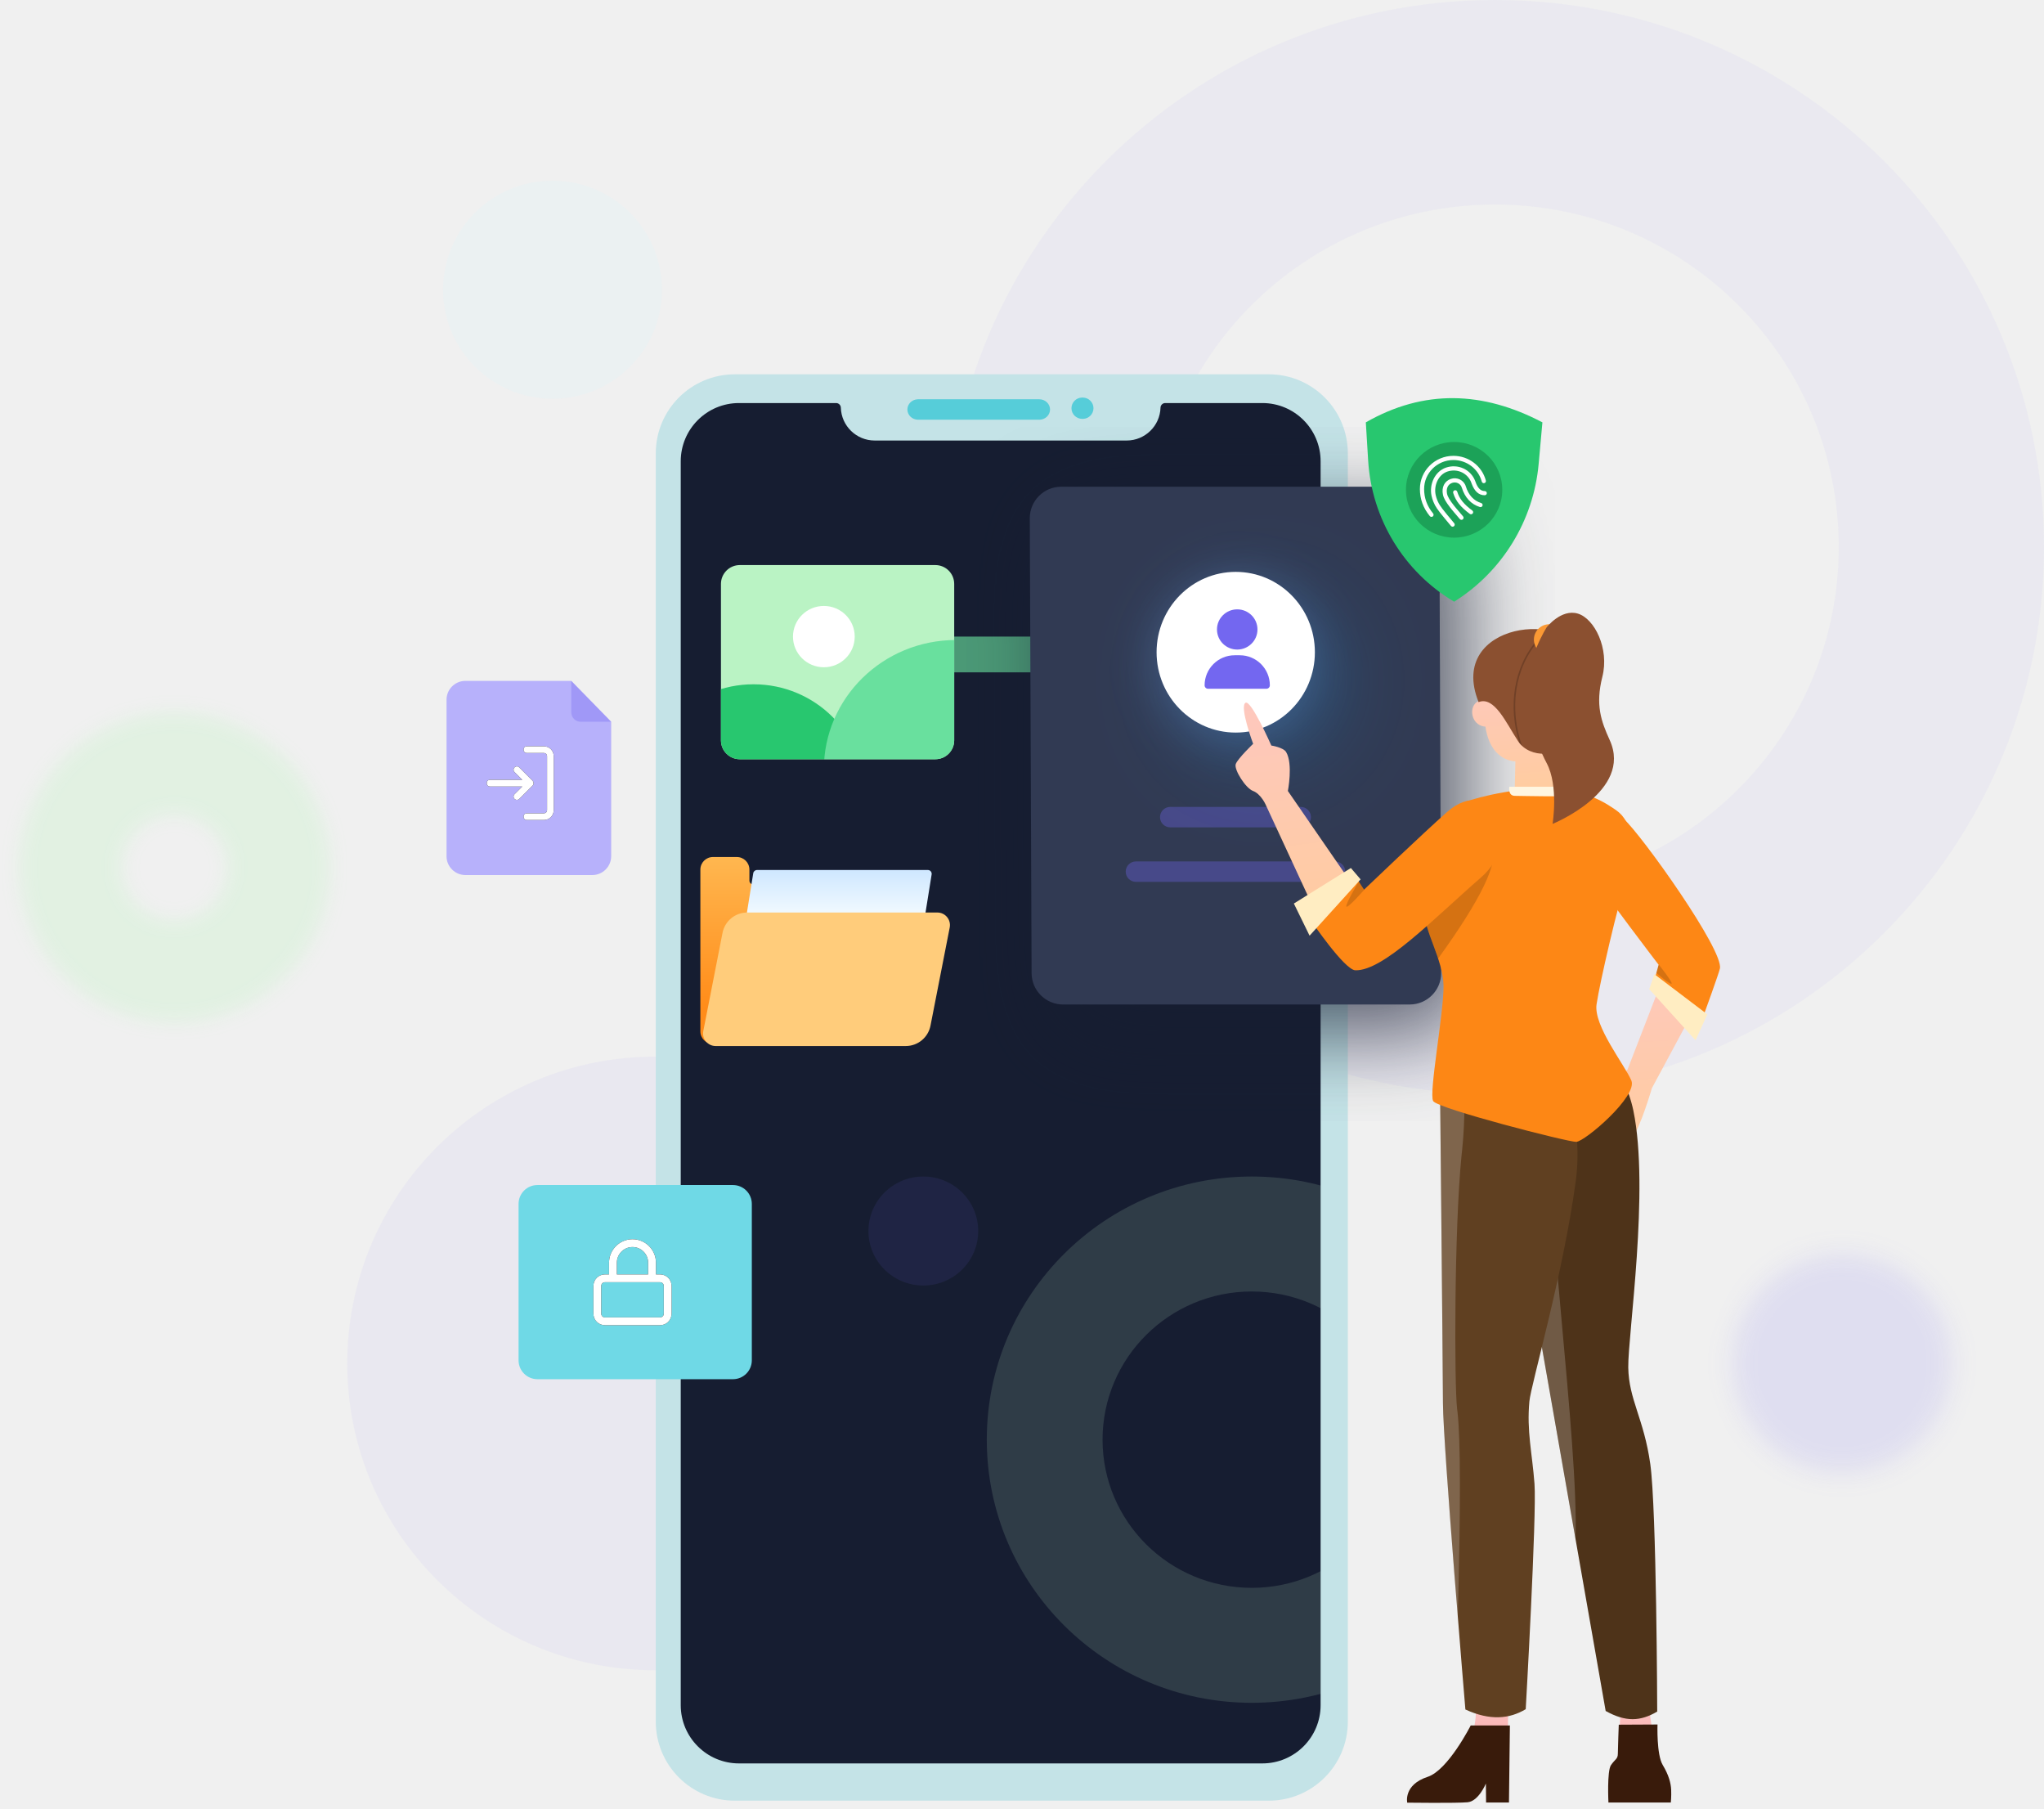
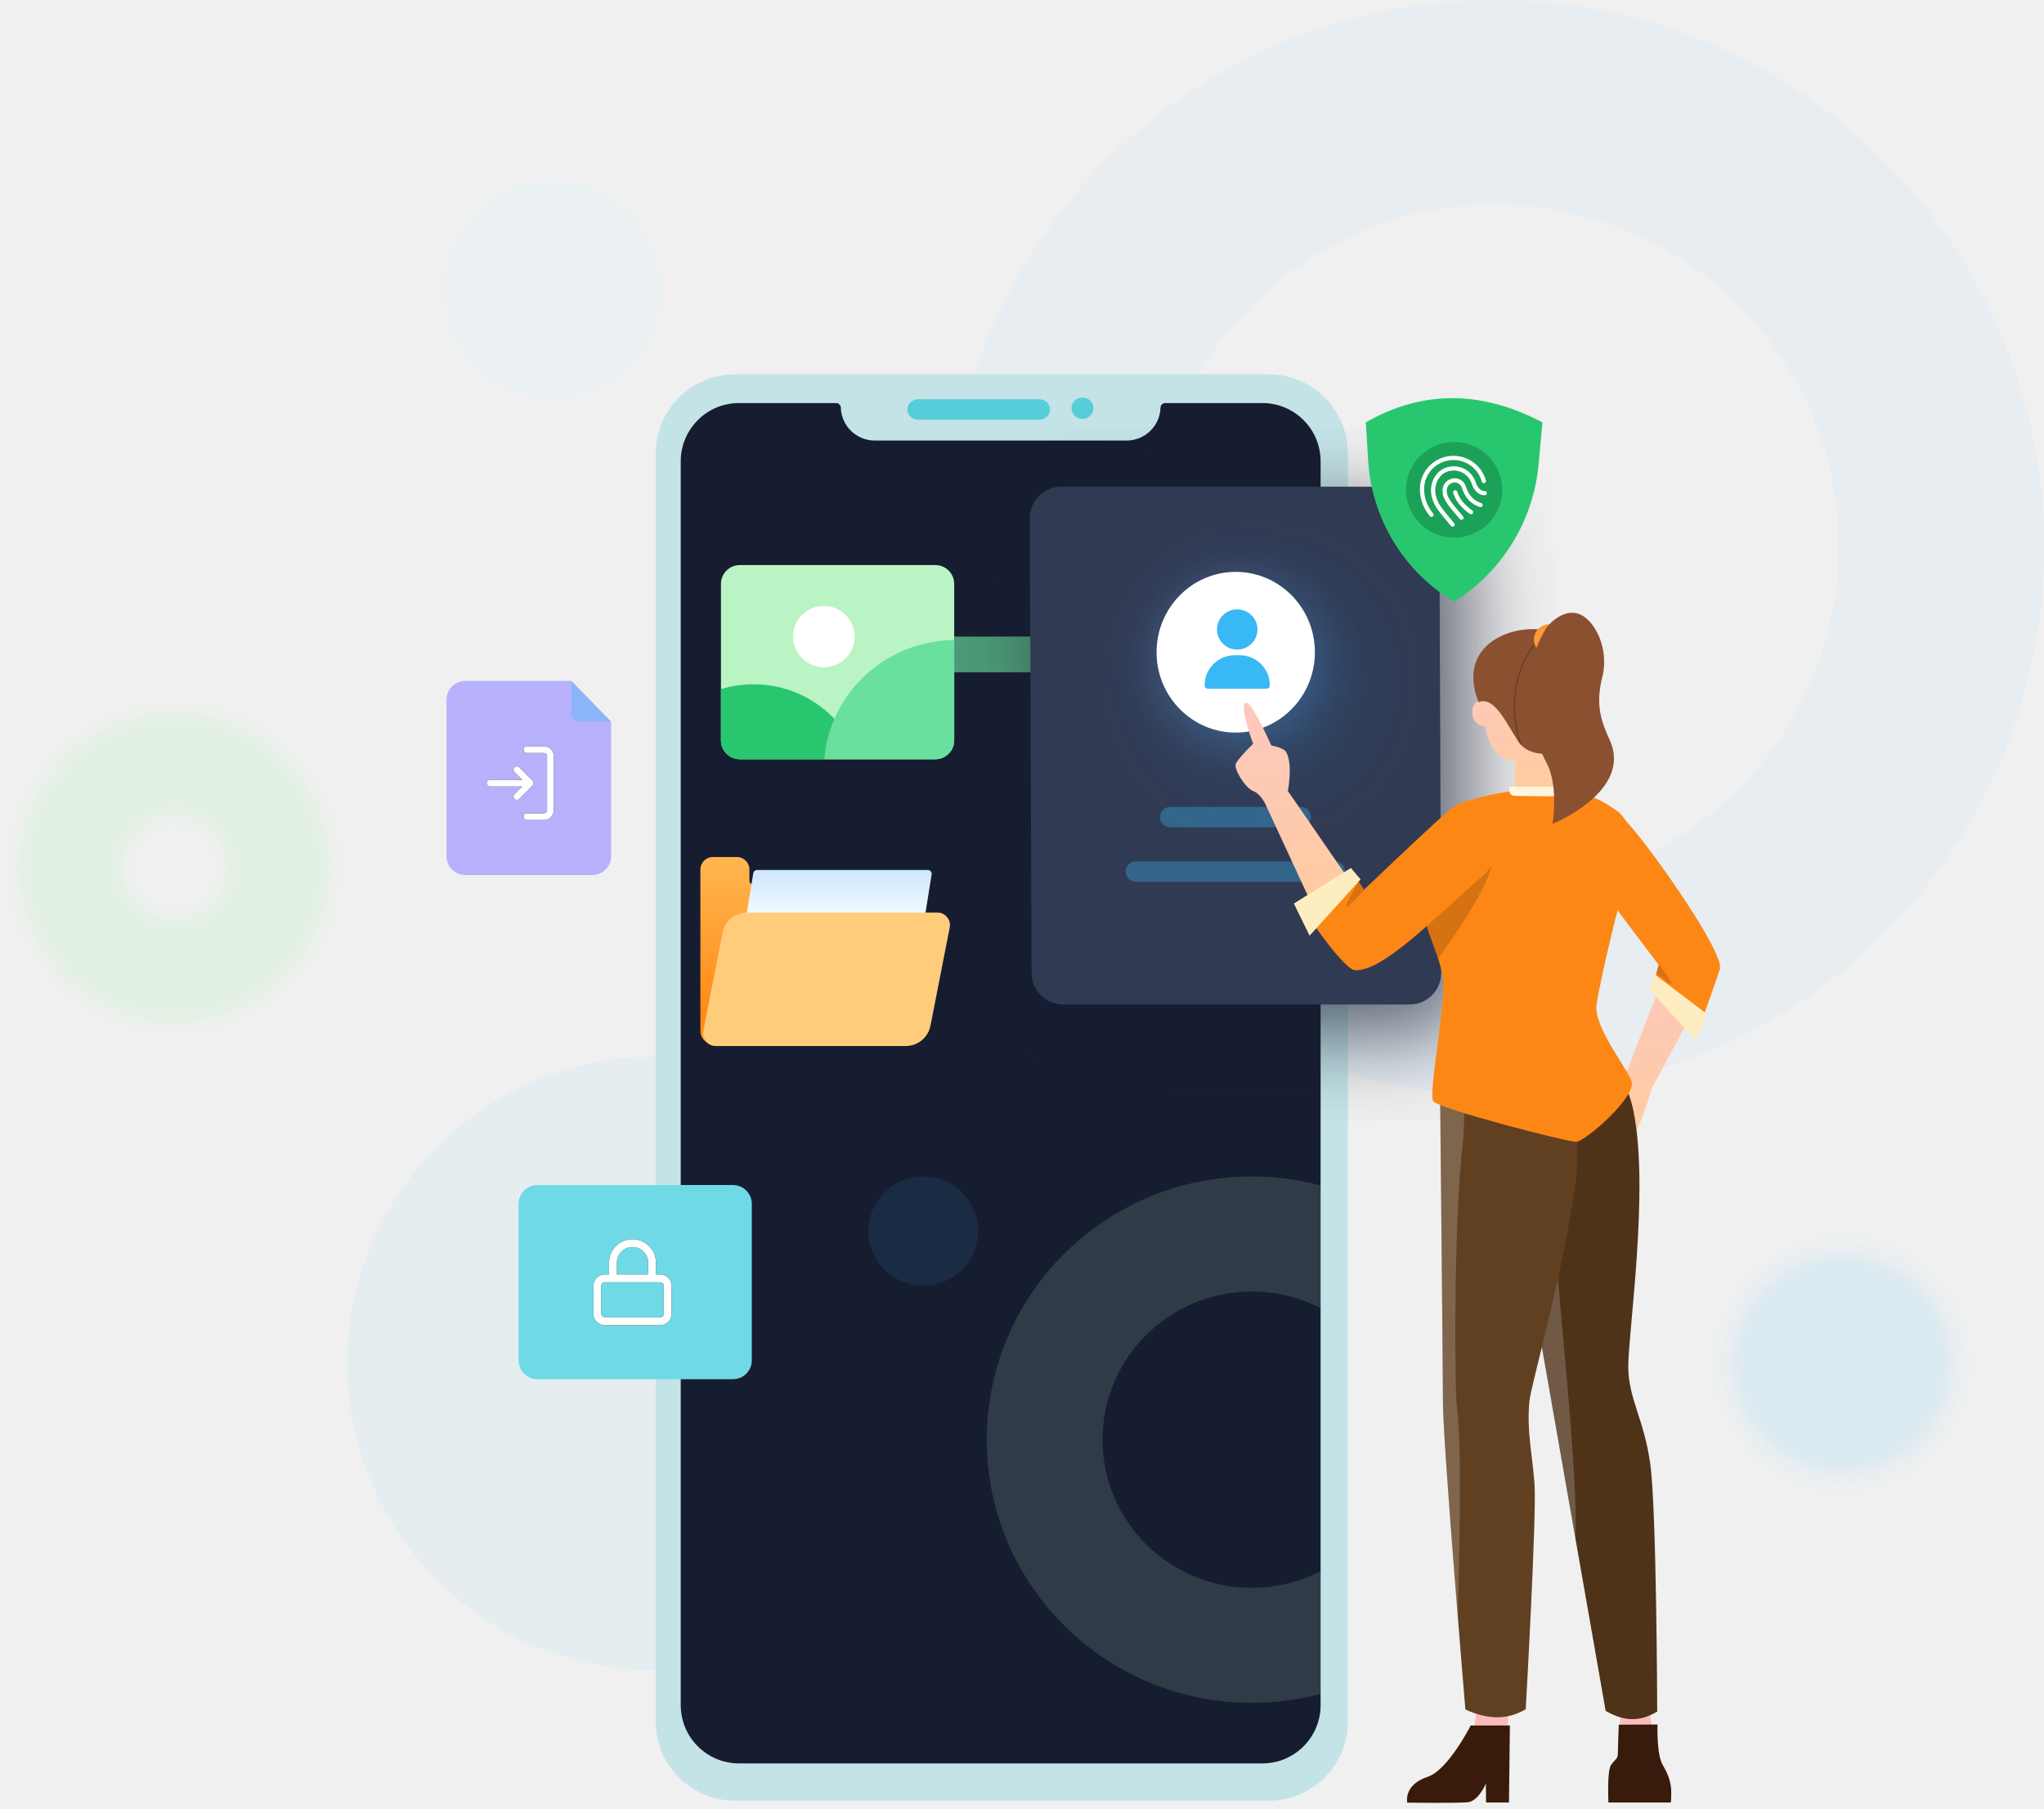
<svg xmlns="http://www.w3.org/2000/svg" width="650" height="575" viewBox="0 0 650 575" fill="none">
  <g id="Illustration">
    <g id="Shape">
-       <path id="Oval" opacity="0.053" fill-rule="evenodd" clip-rule="evenodd" d="M650 173.93C650 77.871 571.829 0 475.402 0C378.974 0 300.804 77.871 300.804 173.93C300.804 269.988 378.974 347.859 475.402 347.859C571.829 347.859 650 269.988 650 173.93ZM366.074 173.93C366.074 113.781 415.022 65.02 475.402 65.02C535.782 65.02 584.729 113.781 584.729 173.93C584.729 234.078 535.782 282.839 475.402 282.839C415.022 282.839 366.074 234.078 366.074 173.93Z" fill="#7367F0" />
+       <path id="Oval" opacity="0.053" fill-rule="evenodd" clip-rule="evenodd" d="M650 173.93C650 77.871 571.829 0 475.402 0C378.974 0 300.804 77.871 300.804 173.93C300.804 269.988 378.974 347.859 475.402 347.859C571.829 347.859 650 269.988 650 173.93ZM366.074 173.93C366.074 113.781 415.022 65.02 475.402 65.02C535.782 65.02 584.729 113.781 584.729 173.93C584.729 234.078 535.782 282.839 475.402 282.839C415.022 282.839 366.074 234.078 366.074 173.93Z" fill="#39b8f6" />
      <g id="Oval_2" opacity="0.141" filter="url(#filter0_f)">
        <path fill-rule="evenodd" clip-rule="evenodd" d="M104.993 275.795C104.993 248.563 82.833 226.488 55.497 226.488C28.16 226.488 6 248.563 6 275.795C6 303.027 28.16 325.102 55.497 325.102C82.833 325.102 104.993 303.027 104.993 275.795ZM38.635 275.795C38.635 266.518 46.184 258.998 55.497 258.998C64.809 258.998 72.358 266.518 72.358 275.795C72.358 285.072 64.809 292.592 55.497 292.592C46.184 292.592 38.635 285.072 38.635 275.795Z" fill="#8BF78F" />
      </g>
-       <ellipse id="Oval_3" cx="208.338" cy="433.469" rx="97.905" ry="97.531" fill="#7367F0" fill-opacity="0.061" />
+       <ellipse id="Oval_3" cx="208.338" cy="433.469" rx="97.905" ry="97.531" fill="#39b8f6" fill-opacity="0.061" />
      <ellipse id="Oval_4" opacity="0.141" cx="175.702" cy="92.112" rx="34.811" ry="34.678" fill="#CEF5FF" />
      <g id="Oval_5" filter="url(#filter1_f)">
-         <ellipse cx="585.818" cy="433.469" rx="34.811" ry="34.678" fill="#7367F0" fill-opacity="0.136" />
+         <ellipse cx="585.818" cy="433.469" rx="34.811" ry="34.678" fill="#39b8f6" fill-opacity="0.136" />
      </g>
    </g>
    <g id="File Organizer">
      <g id="Phone3">
        <path id="Rectangle" fill-rule="evenodd" clip-rule="evenodd" d="M208.539 144.137C208.539 130.254 219.793 119 233.676 119H403.481C417.364 119 428.618 130.254 428.618 144.137V547.336C428.618 561.218 417.364 572.473 403.481 572.473H233.676C219.793 572.473 208.539 561.218 208.539 547.336V144.137Z" fill="#C4E3E7" />
        <g id="Group 48">
          <path id="Rectangle_2" fill-rule="evenodd" clip-rule="evenodd" d="M216.477 146.66C216.477 136.431 224.769 128.138 234.999 128.138H265.888C266.701 128.138 267.366 128.784 267.39 129.597V129.597C267.559 135.419 272.328 140.051 278.153 140.051H358.284C364.108 140.051 368.877 135.419 369.047 129.597V129.597C369.07 128.784 369.736 128.138 370.548 128.138H401.438C411.667 128.138 419.96 136.431 419.96 146.66V542.105C419.96 552.334 411.667 560.627 401.438 560.627H234.999C224.769 560.627 216.477 552.334 216.477 542.105V146.66Z" fill="#161D31" />
          <mask id="mask0" mask-type="alpha" maskUnits="userSpaceOnUse" x="216" y="128" width="204" height="433">
            <path id="Rectangle_3" fill-rule="evenodd" clip-rule="evenodd" d="M216.477 146.66C216.477 136.431 224.769 128.138 234.999 128.138H265.888C266.701 128.138 267.366 128.784 267.39 129.597V129.597C267.559 135.419 272.328 140.051 278.153 140.051H358.284C364.108 140.051 368.877 135.419 369.047 129.597V129.597C369.07 128.784 369.736 128.138 370.548 128.138H401.438C411.667 128.138 419.96 136.431 419.96 146.66V542.105C419.96 552.334 411.667 560.627 401.438 560.627H234.999C224.769 560.627 216.477 552.334 216.477 542.105V146.66Z" fill="white" />
          </mask>
          <g mask="url(#mask0)">
-             <ellipse id="Oval_6" opacity="0.099" cx="293.623" cy="391.368" rx="17.453" ry="17.328" fill="#7367F0" />
+             <ellipse id="Oval_6" opacity="0.099" cx="293.623" cy="391.368" rx="17.453" ry="17.328" fill="#39b8f6" />
            <path id="Oval_7" opacity="0.141" fill-rule="evenodd" clip-rule="evenodd" d="M398.068 374.04C444.606 374.04 482.333 411.496 482.333 457.7C482.333 503.904 444.606 541.359 398.068 541.359C351.53 541.359 313.803 503.904 313.803 457.7C313.803 411.496 351.53 374.04 398.068 374.04ZM398.068 410.59C371.862 410.59 350.618 431.682 350.618 457.7C350.618 483.717 371.862 504.809 398.068 504.809C424.274 504.809 445.518 483.717 445.518 457.7C445.518 431.682 424.274 410.59 398.068 410.59Z" fill="#C8F5D0" />
            <path id="Rectangle_4" fill-rule="evenodd" clip-rule="evenodd" d="M241.264 208.075C241.264 204.934 243.809 202.389 246.949 202.389H391.019C394.159 202.389 396.704 204.934 396.704 208.075V208.075C396.704 211.215 394.159 213.76 391.019 213.76H246.949C243.809 213.76 241.264 211.215 241.264 208.075V208.075Z" fill="#68DE9E" fill-opacity="0.642" />
          </g>
        </g>
        <path id="Path" d="M330.508 126.939C332.39 126.939 333.916 128.394 333.916 130.188C333.916 131.942 332.457 133.372 330.632 133.435L330.508 133.437H291.962C290.08 133.437 288.554 131.982 288.554 130.188C288.554 128.433 290.013 127.004 291.838 126.941L291.962 126.939H330.508Z" fill="#56CDD9" />
        <path id="Path_2" d="M344.322 126.397C346.205 126.397 347.731 127.913 347.731 129.782C347.731 131.609 346.272 133.099 344.447 133.164L344.322 133.166H344.143C342.261 133.166 340.734 131.651 340.734 129.782C340.734 127.954 342.193 126.465 344.018 126.4L344.143 126.397H344.322Z" fill="#56CDD9" />
      </g>
      <g id="Icon54">
        <g id="Group 37">
          <path id="Rectangle_5" fill-rule="evenodd" clip-rule="evenodd" d="M222.72 276.463C222.72 274.254 224.511 272.463 226.72 272.463L234.313 272.463C236.523 272.463 238.313 274.254 238.313 276.463V279.966C238.313 280.639 238.859 281.185 239.533 281.185H289.542C291.751 281.185 293.542 282.976 293.542 285.185V327.883C293.542 330.092 291.751 331.883 289.542 331.883H226.72C224.511 331.883 222.72 330.092 222.72 327.883V276.463Z" fill="url(#paint0_linear)" />
          <path id="Rectangle_6" fill-rule="evenodd" clip-rule="evenodd" d="M239.536 277.616C239.631 277.025 240.141 276.59 240.739 276.59H295.061C295.812 276.59 296.384 277.261 296.265 278.003L288.105 328.794C288.01 329.385 287.5 329.82 286.901 329.82H232.579C231.829 329.82 231.256 329.149 231.375 328.408L239.536 277.616Z" fill="url(#paint1_linear)" />
          <path id="Rectangle_7" fill-rule="evenodd" clip-rule="evenodd" d="M298.086 290.108C300.604 290.108 302.496 292.406 302.012 294.877L295.899 326.091C295.163 329.845 291.873 332.554 288.048 332.554H227.579C225.061 332.554 223.17 330.256 223.654 327.785L229.767 296.57C230.502 292.816 233.792 290.108 237.617 290.108L298.086 290.108Z" fill="#FFCC7B" />
        </g>
      </g>
      <g id="Group 28">
        <path id="Rectangle_8" fill-rule="evenodd" clip-rule="evenodd" d="M142 222.468C142 219.154 144.686 216.468 148 216.468H181.667L194.359 229.463V272.197C194.359 275.511 191.673 278.197 188.359 278.197H148C144.686 278.197 142 275.511 142 272.197V222.468Z" fill="#B7B1FB" />
        <g id="Icon">
          <path id="Mask" fill-rule="evenodd" clip-rule="evenodd" d="M176.099 257.505V240.458C176.099 238.647 174.714 237.262 172.903 237.262H167.575C166.935 237.262 166.509 237.688 166.509 238.327C166.509 238.966 166.935 239.393 167.575 239.393H172.903C173.542 239.393 173.968 239.819 173.968 240.458V257.505C173.968 258.144 173.542 258.57 172.903 258.57H167.575C166.935 258.57 166.509 258.996 166.509 259.636C166.509 260.275 166.935 260.701 167.575 260.701H172.903C174.714 260.701 176.099 259.316 176.099 257.505ZM169.599 248.555C169.706 248.875 169.706 249.194 169.599 249.408C169.599 249.514 169.493 249.621 169.386 249.727L165.124 253.989C164.91 254.202 164.591 254.308 164.378 254.308C164.165 254.308 163.845 254.202 163.632 253.989C163.205 253.563 163.205 252.923 163.632 252.497L166.083 250.047H155.853C155.213 250.047 154.787 249.621 154.787 248.981C154.787 248.342 155.213 247.916 155.853 247.916H166.083L163.632 245.465C163.205 245.039 163.205 244.4 163.632 243.974C164.058 243.548 164.697 243.548 165.124 243.974L169.386 248.236C169.439 248.289 169.466 248.342 169.493 248.395C169.519 248.449 169.546 248.502 169.599 248.555Z" fill="black" />
          <mask id="mask1" mask-type="alpha" maskUnits="userSpaceOnUse" x="154" y="237" width="23" height="24">
            <path id="Mask_2" fill-rule="evenodd" clip-rule="evenodd" d="M176.099 257.505V240.458C176.099 238.647 174.714 237.262 172.903 237.262H167.575C166.935 237.262 166.509 237.688 166.509 238.327C166.509 238.966 166.935 239.393 167.575 239.393H172.903C173.542 239.393 173.968 239.819 173.968 240.458V257.505C173.968 258.144 173.542 258.57 172.903 258.57H167.575C166.935 258.57 166.509 258.996 166.509 259.636C166.509 260.275 166.935 260.701 167.575 260.701H172.903C174.714 260.701 176.099 259.316 176.099 257.505ZM169.599 248.555C169.706 248.875 169.706 249.194 169.599 249.408C169.599 249.514 169.493 249.621 169.386 249.727L165.124 253.989C164.91 254.202 164.591 254.308 164.378 254.308C164.165 254.308 163.845 254.202 163.632 253.989C163.205 253.563 163.205 252.923 163.632 252.497L166.083 250.047H155.853C155.213 250.047 154.787 249.621 154.787 248.981C154.787 248.342 155.213 247.916 155.853 247.916H166.083L163.632 245.465C163.205 245.039 163.205 244.4 163.632 243.974C164.058 243.548 164.697 243.548 165.124 243.974L169.386 248.236C169.439 248.289 169.466 248.342 169.493 248.395C169.519 248.449 169.546 248.502 169.599 248.555Z" fill="white" />
          </mask>
          <g mask="url(#mask1)">
            <g id="Icon Color">
              <rect id="ð¨ Icon Color" x="152.656" y="236.196" width="25.575" height="25.57" fill="white" />
            </g>
          </g>
        </g>
-         <path id="Path_3" opacity="0.34" d="M194.358 229.463H184.666C183.009 229.463 181.666 228.12 181.666 226.463V216.468L194.358 229.463Z" fill="#7367F0" />
+         <path id="Path_3" opacity="0.34" d="M194.358 229.463H184.666C183.009 229.463 181.666 228.12 181.666 226.463V216.468L194.358 229.463Z" fill="#39b8f6" />
      </g>
      <g id="Group">
        <path id="Rectangle_9" fill-rule="evenodd" clip-rule="evenodd" d="M164.907 382.748C164.907 379.434 167.594 376.748 170.907 376.748H233.082C236.396 376.748 239.082 379.434 239.082 382.748V432.477C239.082 435.791 236.396 438.477 233.082 438.477H170.907C167.594 438.477 164.907 435.791 164.907 432.477V382.748Z" fill="#6FD9E6" />
        <g id="Icon_2">
          <path id="Mask_3" fill-rule="evenodd" clip-rule="evenodd" d="M209.841 405.159H208.598V401.43C208.598 397.328 205.241 393.972 201.138 393.972C197.036 393.972 193.679 397.328 193.679 401.43V405.159H192.436C190.322 405.159 188.706 406.774 188.706 408.888V417.589C188.706 419.702 190.322 421.317 192.436 421.317H209.841C211.954 421.317 213.57 419.702 213.57 417.589V408.888C213.57 406.774 211.954 405.159 209.841 405.159ZM196.165 401.43C196.165 398.695 198.403 396.458 201.138 396.458C203.873 396.458 206.111 398.695 206.111 401.43V405.159H196.165V401.43ZM209.841 418.831C210.587 418.831 211.084 418.334 211.084 417.589V408.888C211.084 408.142 210.587 407.645 209.841 407.645H192.436C191.69 407.645 191.192 408.142 191.192 408.888V417.589C191.192 418.334 191.69 418.831 192.436 418.831H209.841Z" fill="black" />
          <mask id="mask2" mask-type="alpha" maskUnits="userSpaceOnUse" x="188" y="393" width="26" height="29">
            <path id="Mask_4" fill-rule="evenodd" clip-rule="evenodd" d="M209.841 405.159H208.598V401.43C208.598 397.328 205.241 393.972 201.138 393.972C197.036 393.972 193.679 397.328 193.679 401.43V405.159H192.436C190.322 405.159 188.706 406.774 188.706 408.888V417.589C188.706 419.702 190.322 421.317 192.436 421.317H209.841C211.954 421.317 213.57 419.702 213.57 417.589V408.888C213.57 406.774 211.954 405.159 209.841 405.159ZM196.165 401.43C196.165 398.695 198.403 396.458 201.138 396.458C203.873 396.458 206.111 398.695 206.111 401.43V405.159H196.165V401.43ZM209.841 418.831C210.587 418.831 211.084 418.334 211.084 417.589V408.888C211.084 408.142 210.587 407.645 209.841 407.645H192.436C191.69 407.645 191.192 408.142 191.192 408.888V417.589C191.192 418.334 191.69 418.831 192.436 418.831H209.841Z" fill="white" />
          </mask>
          <g mask="url(#mask2)">
            <g id="Icon Color_2">
              <rect id="ð¨ Icon Color_2" x="186.22" y="392.729" width="29.837" height="29.832" fill="white" />
            </g>
          </g>
        </g>
      </g>
      <g id="Group 34">
        <path id="Rectangle_10" d="M229.265 185.646C229.265 182.333 231.951 179.646 235.265 179.646H297.44C300.754 179.646 303.44 182.333 303.44 185.646V235.376C303.44 238.69 300.754 241.376 297.44 241.376H235.265C231.951 241.376 229.265 238.69 229.265 235.376V185.646Z" fill="#BAF3C4" />
        <mask id="mask3" mask-type="alpha" maskUnits="userSpaceOnUse" x="229" y="179" width="75" height="63">
          <path id="Rectangle_11" d="M229.265 185.646C229.265 182.333 231.951 179.646 235.265 179.646H297.44C300.754 179.646 303.44 182.333 303.44 185.646V235.376C303.44 238.69 300.754 241.376 297.44 241.376H235.265C231.951 241.376 229.265 238.69 229.265 235.376V185.646Z" fill="white" />
        </mask>
        <g mask="url(#mask3)">
          <ellipse id="Oval_8" cx="261.989" cy="202.389" rx="9.817" ry="9.747" fill="white" />
          <ellipse id="Oval_9" cx="239.627" cy="252.747" rx="35.451" ry="35.197" fill="#28C76F" />
          <ellipse id="Oval_10" cx="303.986" cy="244.625" rx="41.996" ry="41.153" fill="#69E09E" />
        </g>
      </g>
      <g id="Group 23">
        <g id="Rectangle_12" filter="url(#filter2_d)">
          <path fill-rule="evenodd" clip-rule="evenodd" d="M327.477 164.778C327.455 159.239 331.939 154.738 337.477 154.738H447.72C453.227 154.738 457.698 159.191 457.72 164.698L458.295 309.31C458.317 314.848 453.833 319.35 448.295 319.35H338.052C332.545 319.35 328.074 314.897 328.052 309.39L327.477 164.778Z" fill="#313A53" />
        </g>
-         <path id="Rectangle_13" opacity="0.34" d="M368.889 259.786C368.889 257.992 370.343 256.537 372.138 256.537H413.635C415.43 256.537 416.884 257.992 416.884 259.786V259.786C416.884 261.581 415.43 263.035 413.635 263.035H372.138C370.343 263.035 368.889 261.581 368.889 259.786V259.786Z" fill="#7367F0" />
-         <path id="Rectangle_14" opacity="0.34" d="M357.98 277.114C357.98 275.32 359.435 273.865 361.229 273.865H424.543C426.338 273.865 427.792 275.32 427.792 277.114V277.114C427.792 278.908 426.338 280.363 424.543 280.363H361.229C359.435 280.363 357.98 278.908 357.98 277.114V277.114Z" fill="#7367F0" />
+         <path id="Rectangle_13" opacity="0.34" d="M368.889 259.786C368.889 257.992 370.343 256.537 372.138 256.537H413.635C415.43 256.537 416.884 257.992 416.884 259.786V259.786C416.884 261.581 415.43 263.035 413.635 263.035H372.138C370.343 263.035 368.889 261.581 368.889 259.786V259.786Z" fill="#39b8f6" />
+         <path id="Rectangle_14" opacity="0.34" d="M357.98 277.114C357.98 275.32 359.435 273.865 361.229 273.865H424.543C426.338 273.865 427.792 275.32 427.792 277.114V277.114C427.792 278.908 426.338 280.363 424.543 280.363H361.229C359.435 280.363 357.98 278.908 357.98 277.114V277.114Z" fill="#39b8f6" />
        <g id="Icon8">
          <g id="Oval_11" filter="url(#filter3_dd)">
            <ellipse cx="392.968" cy="207.357" rx="25.17" ry="25.545" fill="white" />
          </g>
          <g id="Group 70">
-             <path id="Combined Shape" fill-rule="evenodd" clip-rule="evenodd" d="M393.443 206.51C396.999 206.51 399.882 203.648 399.882 200.117C399.882 196.587 396.999 193.725 393.443 193.725C389.887 193.725 387.004 196.587 387.004 200.117C387.004 203.648 389.887 206.51 393.443 206.51ZM392.631 208.32C387.35 208.32 383.069 212.601 383.069 217.881C383.069 218.485 383.559 218.974 384.162 218.974H402.724C403.327 218.974 403.817 218.485 403.817 217.881C403.817 212.601 399.536 208.32 394.255 208.32H392.631Z" fill="#7367F0" />
+             <path id="Combined Shape" fill-rule="evenodd" clip-rule="evenodd" d="M393.443 206.51C396.999 206.51 399.882 203.648 399.882 200.117C399.882 196.587 396.999 193.725 393.443 193.725C389.887 193.725 387.004 196.587 387.004 200.117C387.004 203.648 389.887 206.51 393.443 206.51ZM392.631 208.32C387.35 208.32 383.069 212.601 383.069 217.881C383.069 218.485 383.559 218.974 384.162 218.974H402.724C403.327 218.974 403.817 218.485 403.817 217.881C403.817 212.601 399.536 208.32 394.255 208.32H392.631Z" fill="#39b8f6" />
          </g>
        </g>
      </g>
      <g id="Wom3.5">
        <g id="RArm">
          <path id="Path_4" fill-rule="evenodd" clip-rule="evenodd" d="M517.545 340.072C517.545 340.072 505.347 352.052 506.095 353.223C506.843 354.403 512.99 351.663 512.99 351.663C512.99 351.663 505.321 364.247 506.899 365.214C508.476 366.181 516.545 364.223 519.019 361.629C521.494 359.035 525.312 345.945 525.312 345.945L543.865 311.45L530.41 306.827L517.545 340.072Z" fill="url(#paint2_linear)" />
          <path id="Path_5" fill-rule="evenodd" clip-rule="evenodd" d="M505.088 276.306C510.211 284.208 527.455 306.729 527.455 306.729L526.198 311.222L542.045 322.008C542.045 322.008 546.547 309.66 546.938 307.923C548.226 302.193 522.192 265.626 516.362 260.342C507.184 252.022 497.26 264.229 505.088 276.306Z" fill="#FD8715" />
          <path id="Path_6" fill-rule="evenodd" clip-rule="evenodd" d="M531.576 312.707C531.872 312.135 527.48 306.648 527.48 306.648L526.736 309.316C526.736 309.316 531.281 313.28 531.576 312.707Z" fill="black" fill-opacity="0.16" />
          <path id="Path 70" fill-rule="evenodd" clip-rule="evenodd" d="M526.1 309.714L542.936 322.479L539.184 330.734L524.464 314.478L526.1 309.714Z" fill="#FFEDC2" />
        </g>
        <g id="RLeg">
          <path id="Path_7" fill-rule="evenodd" clip-rule="evenodd" d="M515.472 542.024L514.537 557.842L526.524 558.152L524.271 542.024H515.472Z" fill="url(#paint3_linear)" />
          <path id="Path_8" fill-rule="evenodd" clip-rule="evenodd" d="M527.092 548.256C527.092 548.256 526.756 557.782 528.743 561.108C530.743 564.433 531.348 567.012 531.437 569.001C531.531 571.133 531.328 573.065 531.328 573.065H511.488C511.488 573.065 510.991 563.042 512.305 561.152C513.619 559.263 514.481 559.23 514.481 557.56C514.492 555.89 514.776 548.318 514.776 548.318L527.092 548.256Z" fill="#391B0B" />
          <path id="Path_9" fill-rule="evenodd" clip-rule="evenodd" d="M473.239 330.841L504.336 327.485L504.793 327.906C507.009 330.003 516.641 339.739 519.408 353.048C524.633 378.173 517.64 424.578 517.795 434.753C517.943 444.929 522.786 451.069 524.799 465.456C526.811 479.843 527.001 544.143 527.001 544.143C521.665 547.283 516.97 547.507 510.607 543.955L473.239 330.841Z" fill="#4E3319" />
          <path id="Path_10" fill-rule="evenodd" clip-rule="evenodd" d="M501.016 489.256L473.239 330.841L490.529 328.975C491.299 384.008 502.052 458.397 501.016 489.256Z" fill="white" fill-opacity="0.192" />
        </g>
        <g id="LLeg">
          <path id="Path_11" fill-rule="evenodd" clip-rule="evenodd" d="M479.609 540.361L469.387 540.526C469.387 540.526 470.059 551.06 466.128 554.628L465.913 554.815C461.168 558.764 479.476 557.339 479.476 557.339L479.609 540.361Z" fill="url(#paint4_linear)" />
          <path id="Path_12" fill-rule="evenodd" clip-rule="evenodd" d="M480.151 548.573L479.857 573.056L472.578 573.061L472.515 567.028C472.515 567.028 470.219 572.653 466.71 572.978C463.191 573.303 447.509 573.104 447.509 573.104C447.509 573.104 446.206 567.456 454.012 564.891C460.505 562.759 467.684 548.573 467.684 548.573H480.151Z" fill="#391B0B" />
          <path id="Path_13" fill-rule="evenodd" clip-rule="evenodd" d="M457.814 333.019L492.733 331.844L492.994 332.323C494.688 335.514 503.972 354.195 501.106 375.428C497.082 405.232 486.853 440.171 486.352 445.509C485.459 455.025 487.245 461.915 487.977 471.744C488.709 481.573 485.185 543.391 485.185 543.391C480.003 546.485 473.837 547.092 465.998 543.484C465.998 543.484 458.921 459.518 458.869 446.229C458.817 432.941 457.814 333.019 457.814 333.019Z" fill="#604021" />
          <path id="Path_14" fill-rule="evenodd" clip-rule="evenodd" d="M465 365.255L464.768 367.463C462.441 390.748 462.458 440.198 463.36 447.824L463.483 448.807C464.483 457.412 464.515 479.26 463.58 514.35L462.364 499.208C460.058 470.072 458.893 452.412 458.869 446.229L458.827 439.83C458.626 413.956 457.814 333.018 457.814 333.018L465.179 332.771C465.966 345.547 465.906 356.375 465 365.255Z" fill="white" fill-opacity="0.192" />
        </g>
        <g id="Head">
          <path id="Path_15" fill-rule="evenodd" clip-rule="evenodd" d="M471.13 222.653C466.834 223.12 467.138 230.619 472.368 231.011C473.437 238.24 477.25 241.684 481.898 242.083L481.64 253.018L502.199 253.006C502.199 253.006 496.41 245.281 496.699 234.706C496.987 224.13 496.505 214.196 496.505 214.196L469.876 214.67L471.13 222.653Z" fill="url(#paint5_linear)" />
          <path id="Path_16" fill-rule="evenodd" clip-rule="evenodd" d="M470.195 223.215C475.199 221.25 478.896 229.709 482.725 235.589C486.554 241.468 496.474 240.469 497.841 235.589C503.017 224.899 507.478 210.367 501.438 209.174C500.587 193.726 459.859 197.373 470.195 223.215Z" fill="#8B5030" />
          <path id="Combined Shape_2" fill-rule="evenodd" clip-rule="evenodd" d="M498.141 203.079H489.281H489.169L489.095 203.162C481.246 211.86 479.5 224.681 483.191 236.235C483.447 236.556 483.724 236.853 484.017 237.126C479.932 225.481 481.513 212.381 489.392 203.579H498.734C498.544 203.406 498.346 203.24 498.141 203.079Z" fill="black" fill-opacity="0.199" />
          <ellipse id="Oval_12" cx="492.697" cy="203.329" rx="4.909" ry="4.873" fill="#FB9934" />
        </g>
        <g id="Body">
          <path id="Path_17" fill-rule="evenodd" clip-rule="evenodd" d="M465.736 255.135C461.149 261.825 453.505 284.53 453.071 289.637C452.583 295.529 458.945 304.915 459.049 313.444C459.142 321.974 454.304 347.658 455.758 350.058C457.2 352.457 498.554 363.079 501.252 363.022C503.939 362.964 520.901 348.507 518.773 343.511C516.633 338.515 506.7 326.099 507.712 319.292C508.712 312.485 514.521 287.36 517.405 278.809C520.278 270.257 519.32 261.279 513.959 257.6C511.305 255.779 504.226 250.606 491.619 250.63C479.012 250.654 466.092 254.617 465.736 255.135Z" fill="#FD8715" />
          <path id="Path 68" fill-rule="evenodd" clip-rule="evenodd" d="M479.971 250.141C479.971 250.141 479.44 253.018 481.763 253.018C484.085 253.018 499.665 253.527 501.774 252.617C503.884 251.708 503.251 250.141 503.251 250.141H479.971Z" fill="#FFF6E1" />
          <path id="Path_18" fill-rule="evenodd" clip-rule="evenodd" d="M459.078 269.604L459.219 269.533C467.714 265.323 472.817 265.137 474.527 268.975C476.738 273.937 471.004 285.858 457.327 304.74C455.448 299.013 452.746 293.553 453.071 289.637C453.322 286.681 455.988 277.832 459.078 269.604Z" fill="black" fill-opacity="0.16" />
        </g>
        <g id="LArm">
          <path id="Path_19" fill-rule="evenodd" clip-rule="evenodd" d="M402.413 255.658C402.413 255.658 400.883 252.36 398.477 251.468C396.072 250.576 392.393 244.665 392.962 242.949C393.531 241.233 398.507 236.473 398.507 236.473C398.507 236.473 394.108 224.753 396.056 223.43C397.777 222.261 404.291 237.023 404.291 237.023C404.291 237.023 408.121 237.596 409.004 239.106C411.232 242.91 409.548 251.468 409.548 251.468L432.156 284.267L421.782 297.472L402.413 255.658Z" fill="url(#paint6_linear)" />
          <path id="Path_20" fill-rule="evenodd" clip-rule="evenodd" d="M460.125 258.201C452.479 264.945 433.777 282.836 433.777 282.836C433.777 282.836 430.999 278.609 430.999 278.609L417.013 292.828C417.013 292.828 427.563 308.364 430.999 308.473C439.95 308.756 455.989 291.976 471.068 278.874C484.588 267.126 474.377 245.631 460.125 258.201Z" fill="#FD8715" />
          <path id="Path_21" fill-rule="evenodd" clip-rule="evenodd" d="M433.832 282.857C433.832 282.857 428.586 288.881 428.153 288.224C427.72 287.567 432.11 280.244 432.11 280.244L433.832 282.857Z" fill="black" fill-opacity="0.16" />
          <path id="Path 69" fill-rule="evenodd" clip-rule="evenodd" d="M432.673 279.567L416.452 297.472L411.454 287.254L429.587 275.957L432.673 279.567Z" fill="#FFEDC2" />
        </g>
        <path id="Path_22" fill-rule="evenodd" clip-rule="evenodd" d="M491.835 199.45C491.835 199.45 496.429 193.51 501.733 195.069C507.037 196.627 511.834 206.18 509.556 215.159C507.29 224.14 509.159 229.262 511.909 235.315C519.295 251.595 493.721 261.933 493.721 261.933C493.721 261.933 495.717 249.869 491.835 242.584C487.838 235.082 485.568 225.461 485.568 219.574C485.568 209.336 491.835 199.45 491.835 199.45Z" fill="#8B5030" />
      </g>
      <g id="Group 39">
        <path id="Rectangle_15" fill-rule="evenodd" clip-rule="evenodd" d="M434.338 134.277C452.818 123.705 471.55 124.331 490.493 134.277L489.293 147.546C487.666 165.529 477.722 181.716 462.415 191.295V191.295V191.295C446.446 181.783 436.213 164.989 435.08 146.435L434.338 134.277Z" fill="#28C76F" />
        <ellipse id="Oval_13" cx="462.416" cy="155.723" rx="15.315" ry="15.205" fill="#1CA258" />
        <g id="Group 40">
          <path id="Path_23" fill-rule="evenodd" clip-rule="evenodd" d="M462.197 144.922C467.068 144.922 471.284 148.181 472.507 152.778C472.602 153.133 472.388 153.497 472.031 153.591C471.673 153.685 471.306 153.473 471.212 153.118C470.143 149.102 466.456 146.252 462.197 146.252C457.048 146.252 452.875 150.381 452.875 155.472C452.875 158.346 453.824 160.929 455.734 163.247C455.969 163.531 455.927 163.95 455.64 164.183C455.354 164.415 454.932 164.374 454.697 164.089C452.593 161.537 451.535 158.656 451.535 155.472C451.535 149.645 456.309 144.922 462.197 144.922Z" fill="white" />
          <path id="Path_24" fill-rule="evenodd" clip-rule="evenodd" d="M459.827 148.663C463.619 147.367 467.713 149.243 469.112 152.912L469.188 153.122C469.907 155.195 470.885 156.133 472.136 156.117C472.506 156.112 472.81 156.406 472.814 156.774C472.819 157.141 472.523 157.443 472.153 157.447C470.288 157.471 468.903 156.203 468.011 153.807L467.921 153.555C466.843 150.448 463.432 148.838 460.263 149.921C457.41 150.896 455.885 154.344 456.556 157.383C456.686 157.975 456.851 158.506 457.064 159.018L457.255 159.46C457.891 160.856 458.718 161.903 462.454 166.36C462.69 166.643 462.652 167.062 462.367 167.297C462.083 167.532 461.66 167.493 461.423 167.211L459.42 164.808C457.016 161.896 456.473 161.066 455.867 159.626L455.825 159.525C455.582 158.939 455.393 158.334 455.246 157.668C454.441 154.017 456.272 149.879 459.827 148.663Z" fill="white" />
          <path id="Path_25" fill-rule="evenodd" clip-rule="evenodd" d="M461.375 152.255C463.339 151.583 465.512 152.632 466.122 154.593C467.003 157.418 468.623 159.173 471.015 159.927C471.368 160.038 471.563 160.412 471.451 160.762C471.339 161.112 470.962 161.306 470.61 161.195C467.779 160.303 465.847 158.21 464.842 154.986C464.458 153.753 463.07 153.083 461.811 153.513C460.471 153.971 459.808 155.254 460.174 157.01C460.359 157.903 461.094 159.119 462.345 160.703L462.558 160.971C462.734 161.19 462.918 161.414 463.118 161.653L465.271 164.182C465.507 164.465 465.467 164.885 465.182 165.119C464.897 165.353 464.474 165.313 464.238 165.03L462.516 163.012L462.085 162.501C461.881 162.256 461.692 162.026 461.511 161.801L461.077 161.252C459.831 159.642 459.089 158.372 458.861 157.279C458.364 154.891 459.373 152.939 461.375 152.255Z" fill="white" />
          <path id="Path_26" fill-rule="evenodd" clip-rule="evenodd" d="M462.568 155.878C462.922 155.77 463.296 155.968 463.405 156.319C464.127 158.66 465.541 160.321 468.201 162.304C468.497 162.524 468.557 162.941 468.335 163.235C468.113 163.529 467.693 163.588 467.397 163.368C464.531 161.231 462.944 159.368 462.123 156.709C462.015 156.358 462.214 155.986 462.568 155.878Z" fill="white" />
        </g>
      </g>
    </g>
  </g>
  <defs>
    <filter id="filter0_f" x="0.563" y="221.051" width="109.866" height="109.487" filterUnits="userSpaceOnUse" color-interpolation-filters="sRGB">
      <feFlood flood-opacity="0" result="BackgroundImageFix" />
      <feBlend mode="normal" in="SourceGraphic" in2="BackgroundImageFix" result="shape" />
      <feGaussianBlur stdDeviation="2.718" result="effect1_foregroundBlur" />
    </filter>
    <filter id="filter1_f" x="542.852" y="390.637" width="85.931" height="85.665" filterUnits="userSpaceOnUse" color-interpolation-filters="sRGB">
      <feFlood flood-opacity="0" result="BackgroundImageFix" />
      <feBlend mode="normal" in="SourceGraphic" in2="BackgroundImageFix" result="shape" />
      <feGaussianBlur stdDeviation="4.077" result="effect1_foregroundBlur" />
    </filter>
    <filter id="filter2_d" x="307.478" y="135.738" width="186.818" height="220.612" filterUnits="userSpaceOnUse" color-interpolation-filters="sRGB">
      <feFlood flood-opacity="0" result="BackgroundImageFix" />
      <feColorMatrix in="SourceAlpha" type="matrix" values="0 0 0 0 0 0 0 0 0 0 0 0 0 0 0 0 0 0 127 0" />
      <feOffset dx="8" dy="9" />
      <feGaussianBlur stdDeviation="14" />
      <feColorMatrix type="matrix" values="0 0 0 0 0.086 0 0 0 0 0.114 0 0 0 0 0.192 0 0 0 0.7 0" />
      <feBlend mode="normal" in2="BackgroundImageFix" result="effect1_dropShadow" />
      <feBlend mode="normal" in="SourceGraphic" in2="effect1_dropShadow" result="shape" />
    </filter>
    <filter id="filter3_dd" x="347.798" y="162.812" width="106.341" height="107.09" filterUnits="userSpaceOnUse" color-interpolation-filters="sRGB">
      <feFlood flood-opacity="0" result="BackgroundImageFix" />
      <feColorMatrix in="SourceAlpha" type="matrix" values="0 0 0 0 0 0 0 0 0 0 0 0 0 0 0 0 0 0 127 0" />
      <feOffset dx="8" dy="9" />
      <feGaussianBlur stdDeviation="14" />
      <feColorMatrix type="matrix" values="0 0 0 0 0.076 0 0 0 0 0.583 0 0 0 0 0.879 0 0 0 0.229 0" />
      <feBlend mode="normal" in2="BackgroundImageFix" result="effect1_dropShadow" />
      <feColorMatrix in="SourceAlpha" type="matrix" values="0 0 0 0 0 0 0 0 0 0 0 0 0 0 0 0 0 0 127 0" />
      <feOffset dy="2" />
      <feGaussianBlur stdDeviation="7.5" />
      <feColorMatrix type="matrix" values="0 0 0 0 0.504 0 0 0 0 0.7 0 0 0 0 1 0 0 0 0.234 0" />
      <feBlend mode="normal" in2="effect1_dropShadow" result="effect2_dropShadow" />
      <feBlend mode="normal" in="SourceGraphic" in2="effect2_dropShadow" result="shape" />
    </filter>
    <linearGradient id="paint0_linear" x1="299.098" y1="320.699" x2="299.098" y2="251.956" gradientUnits="userSpaceOnUse">
      <stop stop-color="#FF8C19" />
      <stop offset="1" stop-color="#FFC967" />
    </linearGradient>
    <linearGradient id="paint1_linear" x1="290.964" y1="293.294" x2="290.964" y2="261.963" gradientUnits="userSpaceOnUse">
      <stop stop-color="#F8FDFF" />
      <stop offset="1" stop-color="#AAD4FF" />
    </linearGradient>
    <linearGradient id="paint2_linear" x1="502.994" y1="290.908" x2="507.069" y2="361.835" gradientUnits="userSpaceOnUse">
      <stop stop-color="#FDC6C6" />
      <stop offset="1" stop-color="#FFCCA1" />
    </linearGradient>
    <linearGradient id="paint3_linear" x1="512.463" y1="538.098" x2="514.125" y2="557.265" gradientUnits="userSpaceOnUse">
      <stop stop-color="#FDC6C6" />
      <stop offset="1" stop-color="#FAB2B2" />
    </linearGradient>
    <linearGradient id="paint4_linear" x1="462.622" y1="536.167" x2="464.195" y2="556.674" gradientUnits="userSpaceOnUse">
      <stop stop-color="#FDC6C6" />
      <stop offset="1" stop-color="#FAB2B2" />
    </linearGradient>
    <linearGradient id="paint5_linear" x1="462.262" y1="204.745" x2="465.66" y2="250.978" gradientUnits="userSpaceOnUse">
      <stop stop-color="#FDC6C6" />
      <stop offset="1" stop-color="#FFCCA1" />
    </linearGradient>
    <linearGradient id="paint6_linear" x1="386.111" y1="205.324" x2="396.752" y2="292.76" gradientUnits="userSpaceOnUse">
      <stop stop-color="#FDC6C6" />
      <stop offset="1" stop-color="#FFCCA1" />
    </linearGradient>
  </defs>
</svg>
